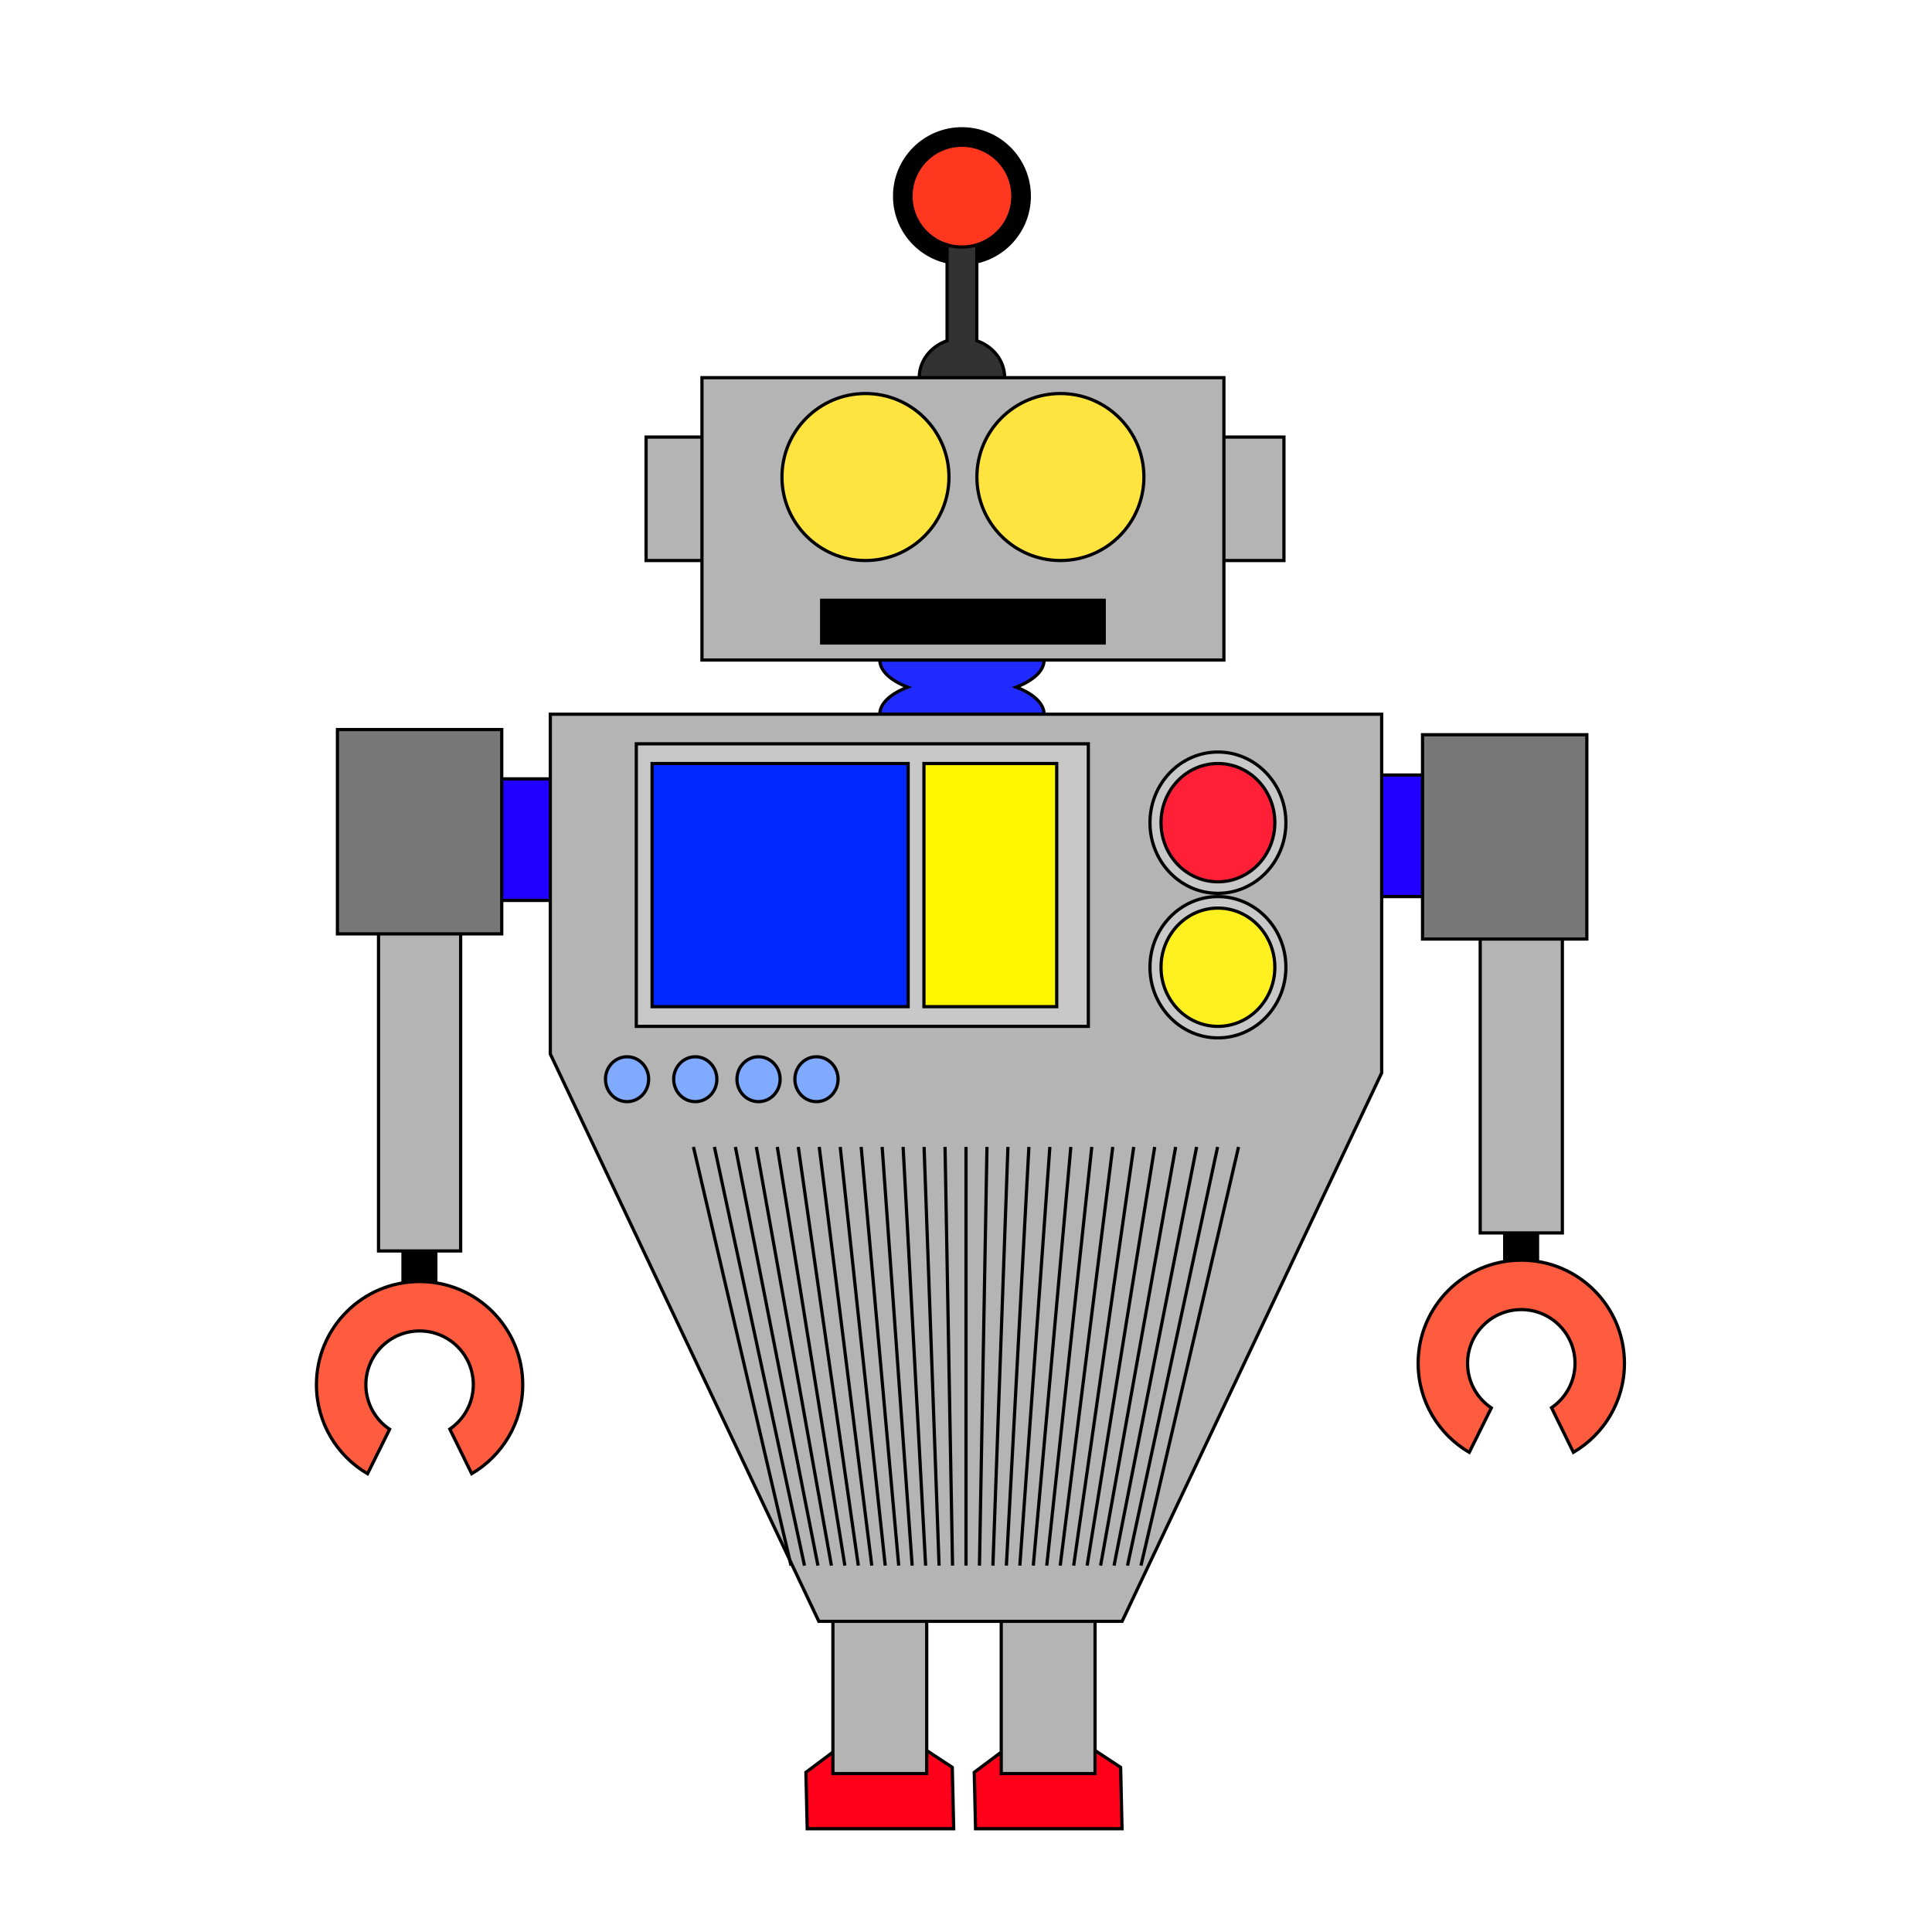
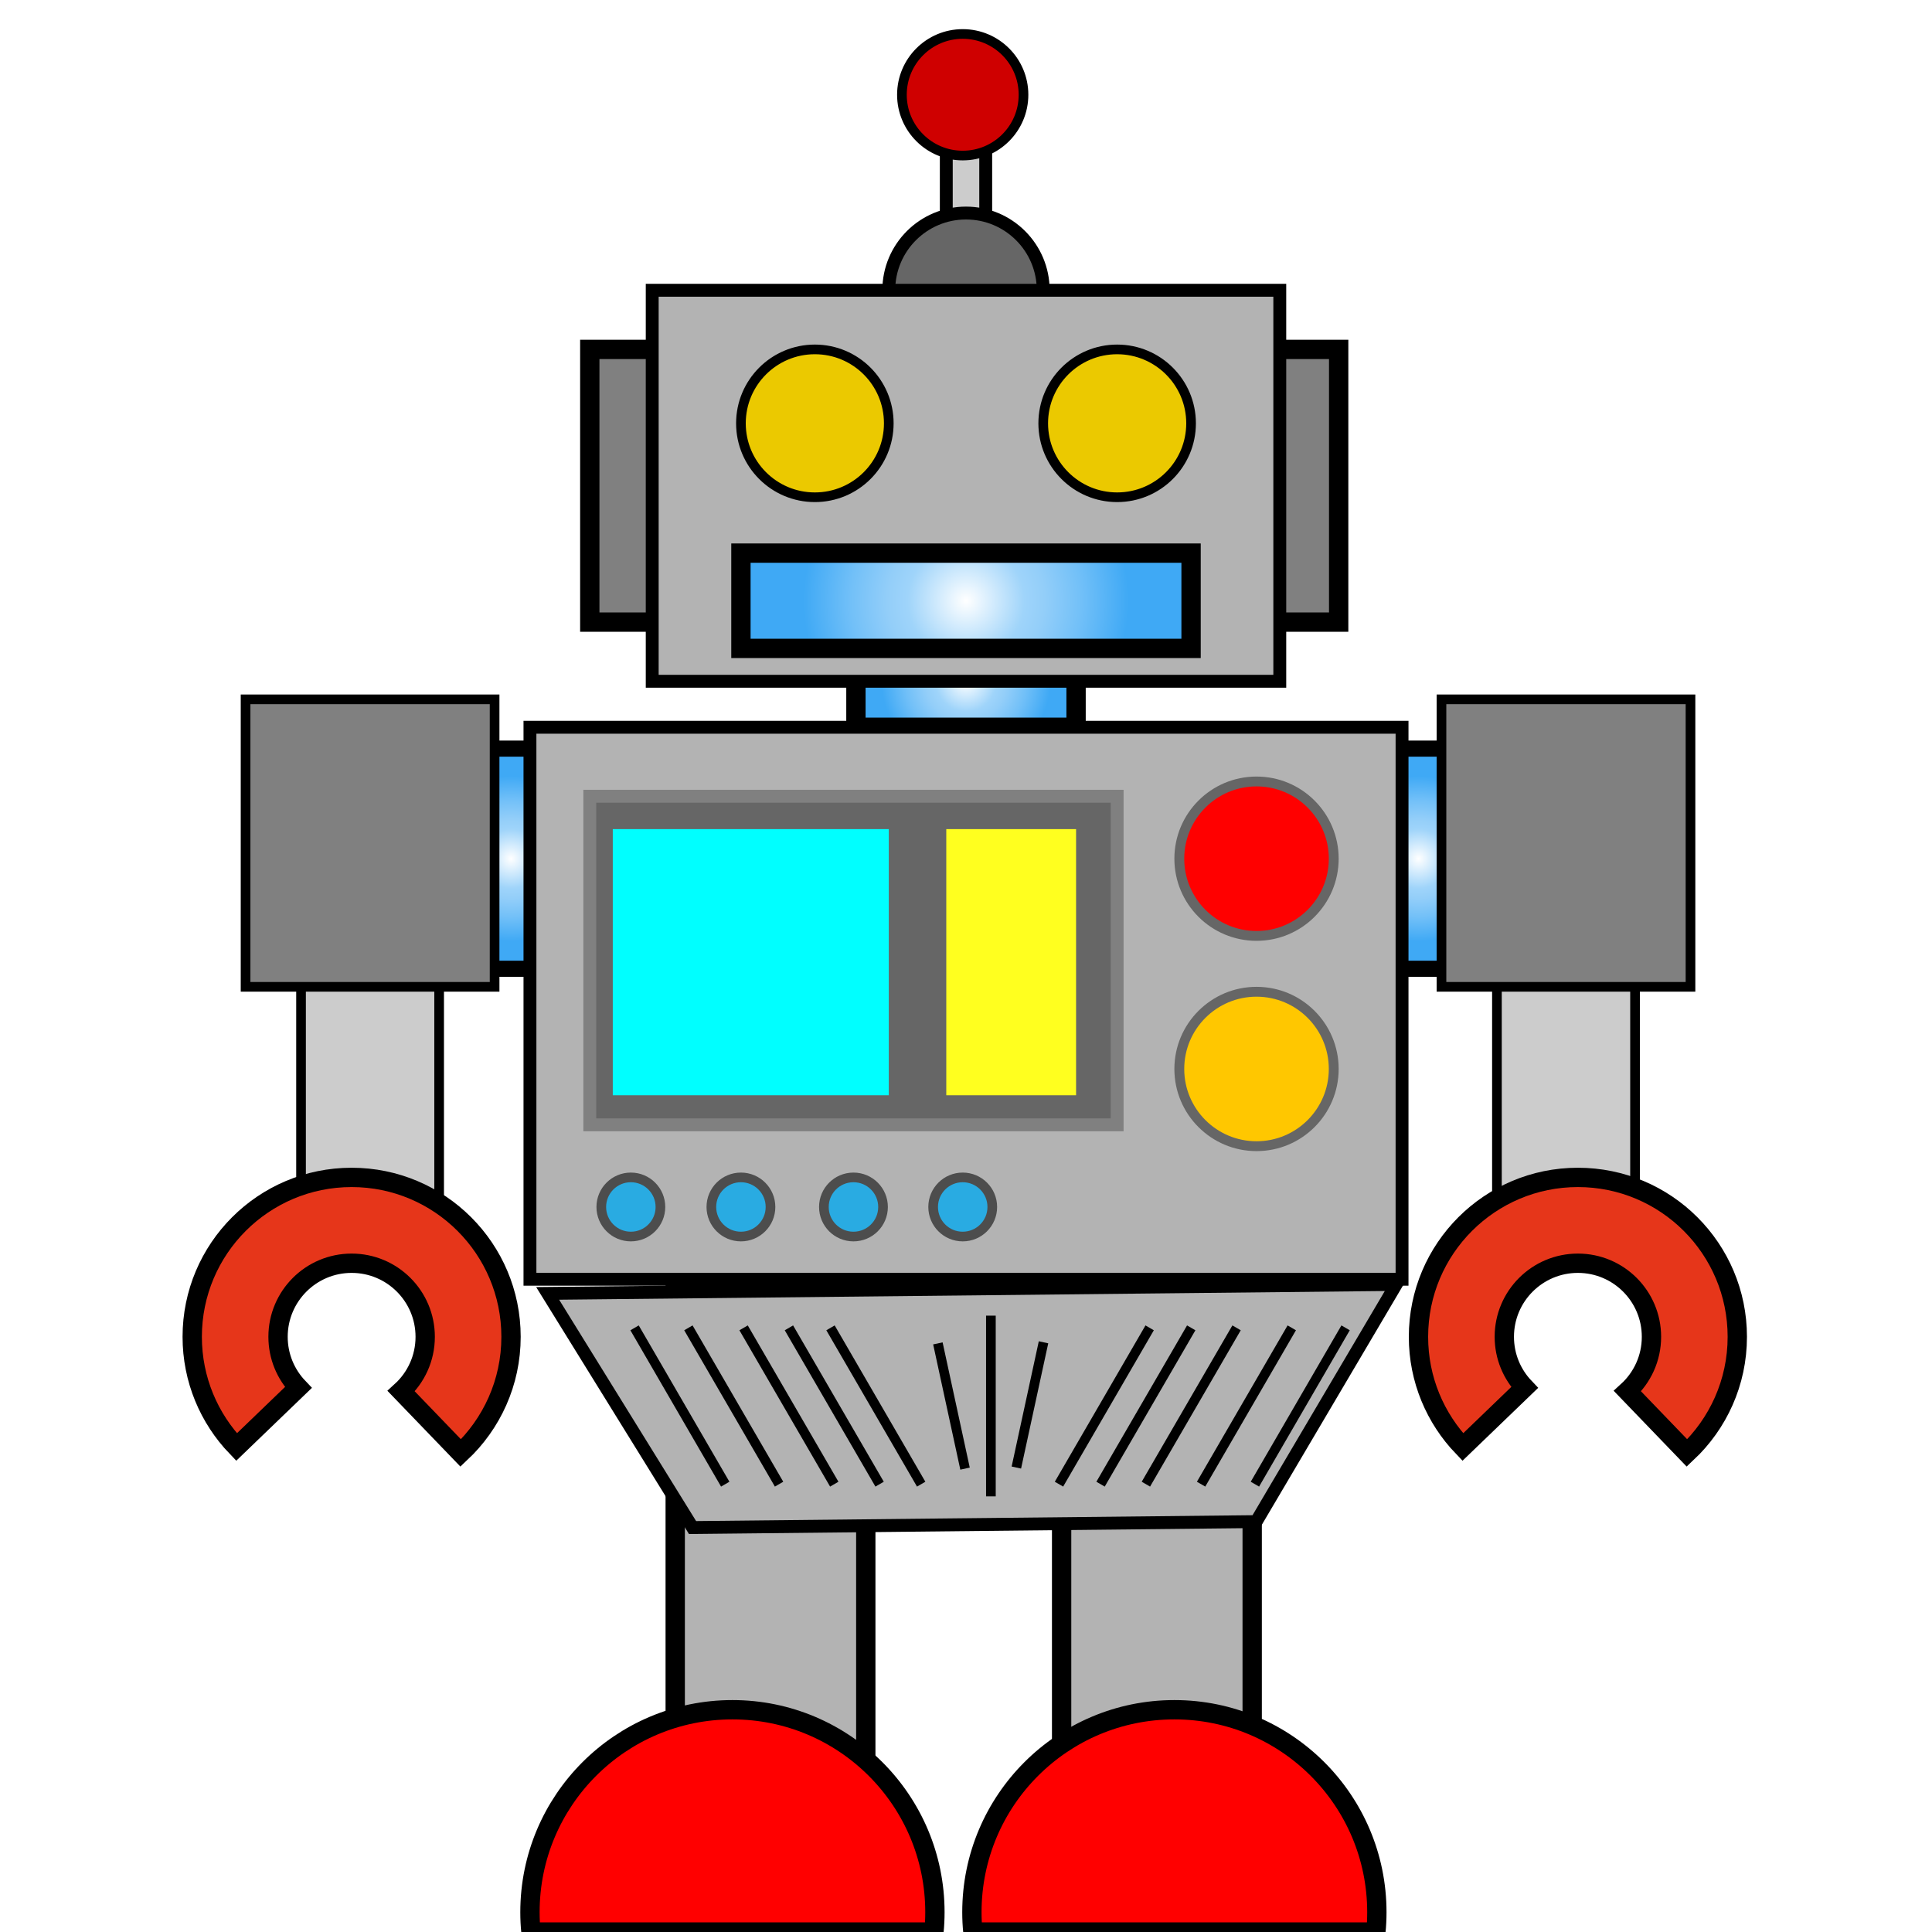
<svg xmlns="http://www.w3.org/2000/svg" version="1.1" id="Layer_1" x="0px" y="0px" width="600px" height="600px" viewBox="0 0 600 600" enable-background="new 0 0 600 600" xml:space="preserve">
+   <rect x="293.877" y="34.021" fill="#CCCCCC" stroke="#000000" stroke-width="4" width="12.246" height="36.734" />
+   <circle fill="#666666" stroke="#000000" stroke-width="4" cx="300" cy="90.144" r="23.98" />
+   <rect x="390.225" y="108.511" fill="#808080" stroke="#000000" stroke-width="6" width="25.511" height="84.694" />
+   <radialGradient id="SVGID_1_" cx="300" cy="211.571" r="26.197" gradientUnits="userSpaceOnUse">
+     <stop offset="0" style="stop-color:#FFFFFF" />
+     <stop offset="0.36" style="stop-color:#9FD4FA" />
+     <stop offset="0.483" style="stop-color:#93CEF9" />
+     <stop offset="0.708" style="stop-color:#72C0F8" />
+     <stop offset="1" style="stop-color:#3FA9F5" />
+   </radialGradient>
+   <rect x="265.816" y="197.286" fill="url(#SVGID_1_)" stroke="#000000" stroke-width="6" width="68.367" height="28.571" />
+   <rect x="183.163" y="108.51" fill="#808080" stroke="#000000" stroke-width="6" width="25.51" height="84.694" />
+   <rect x="202.551" y="90.144" fill="#B3B3B3" stroke="#000000" stroke-width="4" width="194.898" height="121.428" />
+   <circle fill="#CF0000" stroke="#000000" stroke-width="3" cx="298.98" cy="29.429" r="18.878" />
+   <circle fill="#EBC900" stroke="#000000" stroke-width="3" cx="253.061" cy="131.469" r="22.959" />
+   <circle fill="#EBC900" stroke="#000000" stroke-width="3" cx="346.939" cy="131.469" r="22.958" />
+   <radialGradient id="SVGID_2_" cx="300" cy="186.571" r="50.52" gradientUnits="userSpaceOnUse">
+     <stop offset="0" style="stop-color:#FFFFFF" />
+     <stop offset="0.36" style="stop-color:#9FD4FA" />
+     <stop offset="0.483" style="stop-color:#93CEF9" />
+     <stop offset="0.708" style="stop-color:#72C0F8" />
+     <stop offset="1" style="stop-color:#3FA9F5" />
+   </radialGradient>
+   <rect x="230.102" y="171.775" fill="url(#SVGID_2_)" stroke="#000000" stroke-width="6" width="139.795" height="29.592" />
+   <radialGradient id="SVGID_3_" cx="158.705" cy="266.674" r="25.675" gradientUnits="userSpaceOnUse">
+     <stop offset="0" style="stop-color:#FFFFFF" />
+     <stop offset="0.36" style="stop-color:#9FD4FA" />
+     <stop offset="0.483" style="stop-color:#93CEF9" />
+     <stop offset="0.708" style="stop-color:#72C0F8" />
+     <stop offset="1" style="stop-color:#3FA9F5" />
+   </radialGradient>
+   <rect x="146.459" y="232.491" fill="url(#SVGID_3_)" stroke="#000000" stroke-width="5" width="24.49" height="68.366" />
+   <rect x="209.694" y="397.282" fill="#B3B3B3" stroke="#000000" stroke-width="6" width="59.184" height="169.388" />
+   <rect x="329.695" y="402.388" fill="#B3B3B3" stroke="#000000" stroke-width="6" width="59.183" height="169.388" />
+   <radialGradient id="SVGID_4_" cx="440.521" cy="266.674" r="25.675" gradientUnits="userSpaceOnUse">
+     <stop offset="0" style="stop-color:#FFFFFF" />
+     <stop offset="0.36" style="stop-color:#9FD4FA" />
+     <stop offset="0.483" style="stop-color:#93CEF9" />
+     <stop offset="0.708" style="stop-color:#72C0F8" />
+     <stop offset="1" style="stop-color:#3FA9F5" />
+   </radialGradient>
+   <rect x="428.275" y="232.491" fill="url(#SVGID_4_)" stroke="#000000" stroke-width="5" width="24.49" height="68.366" />
+   <rect x="164.582" y="225.856" fill="#B3B3B3" stroke="#000000" stroke-width="4" width="270.836" height="171.426" />
+   <rect x="183.163" y="247.286" fill="#666666" stroke="#808080" stroke-width="4" width="163.776" height="102.041" />
+   <rect x="190.306" y="257.49" fill="#00FFFF" width="85.713" height="82.653" />
+   <rect x="293.877" y="257.49" fill="#FFFF1F" width="40.307" height="82.653" />
+   <circle fill="#666666" cx="390.224" cy="266.674" r="25.51" />
+   <circle fill="#666666" cx="390.224" cy="331.979" r="25.51" />
+   <circle fill="#FF0000" cx="390.225" cy="266.674" r="22.449" />
+   <circle fill="#FFC700" cx="390.225" cy="331.979" r="22.449" />
+   <circle fill="#29ABE2" stroke="#4D4D4D" stroke-width="3" cx="195.918" cy="374.837" r="9.184" />
+   <circle fill="#29ABE2" stroke="#4D4D4D" stroke-width="3" cx="230.102" cy="374.837" r="9.184" />
+   <circle fill="#29ABE2" stroke="#4D4D4D" stroke-width="3" cx="265.051" cy="374.837" r="9.184" />
+   <circle fill="#29ABE2" stroke="#4D4D4D" stroke-width="3" cx="298.979" cy="374.837" r="9.184" />
+   <rect x="93.49" y="257.489" fill="#CCCCCC" stroke="#000000" stroke-width="3" width="42.888" height="126.53" />
+   <rect x="464.887" y="257.489" fill="#CCCCCC" stroke="#000000" stroke-width="3" width="42.889" height="126.53" />
+   <rect x="447.663" y="217.185" fill="#808080" stroke="#000000" stroke-width="3" width="77.336" height="89.285" />
+   <rect x="76.266" y="217.185" fill="#808080" stroke="#000000" stroke-width="3" width="77.336" height="89.285" />
  <g>
-     <polygon fill="#FF001B" stroke="#000000" points="296.178,567.924 295.738,548.864 272.643,533.681 250.283,550.415    250.687,567.924  " />
-     <polygon fill="#FF001B" stroke="#000000" points="348.459,567.924 348.019,548.864 324.923,533.681 302.563,550.415    302.967,567.924  " />
+     <path fill="#E6361A" stroke="#000000" stroke-width="6" d="M86.35,415.158c0-12.619,10.23-22.849,22.85-22.849   c12.619,0,22.849,10.229,22.849,22.849c0,6.688-2.874,12.704-7.453,16.882l18.484,19.196c9.612-9.029,15.625-21.848,15.625-36.078   c0-27.342-22.164-49.505-49.505-49.505s-49.505,22.163-49.505,49.505c0,13.287,5.245,25.343,13.765,34.234l19.196-18.483   C88.751,426.811,86.35,421.267,86.35,415.158z" />
+   </g>
+   <g>
+     <path fill="#E6361A" stroke="#000000" stroke-width="6" d="M467.177,415.158c0-12.619,10.229-22.849,22.85-22.849   c12.619,0,22.85,10.229,22.85,22.849c0,6.688-2.875,12.704-7.453,16.882l18.484,19.196c9.611-9.029,15.625-21.848,15.625-36.078   c0-27.342-22.164-49.505-49.506-49.505s-49.506,22.163-49.506,49.505c0,13.287,5.245,25.343,13.766,34.234l19.195-18.483   C469.577,426.811,467.177,421.267,467.177,415.158z" />
+   </g>
+   <g>
+     <path fill="#FF0000" stroke="#000000" stroke-width="6" d="M290.347,593.856c0-34.729-28.153-62.882-62.882-62.882   c-34.729,0-62.882,28.153-62.882,62.882c0,2.072,0.103,4.122,0.299,6.144h125.167C290.245,597.979,290.347,595.929,290.347,593.856   z" />
+   </g>
+   <g>
+     <path fill="#FF0000" stroke="#000000" stroke-width="6" d="M427.596,593.856c0-34.729-28.152-62.882-62.882-62.882   s-62.882,28.153-62.882,62.882c0,2.072,0.103,4.122,0.299,6.144h125.166C427.494,597.979,427.596,595.929,427.596,593.856z" />
+   </g>
+   <g>
    <g>
-       <g>
-         <rect x="143.517" y="241.882" fill="#2100FF" stroke="#000000" width="36.734" height="37.755" />
-         <rect x="125.149" y="388.496" stroke="#000000" width="10.204" height="16.467" />
-         <rect x="117.551" y="258.533" fill="#B4B4B4" stroke="#000000" width="25.51" height="129.963" />
-         <rect x="104.797" y="226.573" fill="#787878" stroke="#000000" width="51.02" height="63.452" />
-         <path fill="#FF5B3F" stroke="#000000" d="M114.144,457.68l6.853-13.805c-4.449-2.997-7.376-8.08-7.376-13.849     c0-9.215,7.471-16.686,16.687-16.686c9.215,0,16.686,7.471,16.686,16.686c0,5.732-2.893,10.787-7.296,13.791l6.795,13.85     c9.479-5.563,15.848-15.855,15.848-27.64c0-17.691-14.342-32.033-32.032-32.033c-17.691,0-32.033,14.342-32.033,32.033     C98.274,441.821,104.653,452.119,114.144,457.68z" />
-       </g>
-       <g>
-         <rect x="415.362" y="240.689" fill="#2100FF" stroke="#000000" width="36.734" height="37.755" />
-         <rect x="467.293" y="382.896" stroke="#000000" width="10.205" height="16.467" />
-         <rect x="459.695" y="252.934" fill="#B4B4B4" stroke="#000000" width="25.51" height="129.963" />
-         <rect x="441.784" y="228.176" fill="#787878" stroke="#000000" width="51.02" height="63.452" />
-         <path fill="#FF5B3F" stroke="#000000" d="M456.288,451.045l6.853-13.805c-4.449-2.997-7.376-8.08-7.376-13.849     c0-9.215,7.471-16.686,16.687-16.686c9.215,0,16.686,7.471,16.686,16.686c0,5.732-2.893,10.787-7.296,13.791l6.795,13.85     c9.479-5.563,15.848-15.855,15.848-27.64c0-17.691-14.342-32.033-32.032-32.033c-17.691,0-32.033,14.342-32.033,32.033     C440.418,435.187,446.797,445.484,456.288,451.045z" />
-       </g>
-       <rect x="258.666" y="501.058" fill="#B4B4B4" stroke="#000000" width="29.13" height="49.744" />
-       <rect x="310.945" y="501.058" fill="#B4B4B4" stroke="#000000" width="29.131" height="49.744" />
-       <path fill="#1F2AFF" stroke="#000000" d="M315.605,213.393c5.299-2.057,8.646-5.065,8.646-8.418H273.23    c0,3.354,3.347,6.362,8.646,8.418c-5.299,2.057-8.646,5.065-8.646,8.418h51.021C324.251,218.458,320.904,215.45,315.605,213.393z" />
-       <g>
-         <polygon fill="#B4B4B4" stroke="#000000" points="170.906,221.812 170.906,327.334 254.287,503.516 348.484,503.516      429.094,333.189 429.094,221.812    " />
-         <rect x="197.607" y="230.996" fill="#C8C8C8" stroke="#000000" width="140.385" height="87.754" />
-         <rect x="202.516" y="237.118" fill="#0027FF" stroke="#000000" width="79.519" height="75.511" />
-         <rect x="286.943" y="237.118" fill="#FFF700" stroke="#000000" width="41.231" height="75.511" />
-         <ellipse fill="#C8C8C8" stroke="#000000" cx="378.241" cy="255.486" rx="21.106" ry="21.938" />
-         <ellipse fill="#C8C8C8" stroke="#000000" cx="378.239" cy="300.383" rx="21.106" ry="21.939" />
-         <ellipse fill="#FF1F37" stroke="#000000" cx="378.241" cy="255.486" rx="17.671" ry="18.368" />
-         <ellipse fill="#FFF01F" stroke="#000000" cx="378.241" cy="300.383" rx="17.671" ry="18.367" />
-         <ellipse fill="#7FAAFF" stroke="#000000" cx="194.74" cy="335.158" rx="6.704" ry="6.969" />
-         <ellipse fill="#7FAAFF" stroke="#000000" cx="215.925" cy="335.158" rx="6.704" ry="6.969" />
-         <ellipse fill="#7FAAFF" stroke="#000000" cx="235.571" cy="335.158" rx="6.704" ry="6.969" />
-         <ellipse fill="#7FAAFF" stroke="#000000" cx="253.565" cy="335.158" rx="6.704" ry="6.969" />
-       </g>
-       <g>
-         <rect x="200.647" y="135.735" fill="#B4B4B4" stroke="#000000" width="22.02" height="38.343" />
-         <rect x="376.721" y="135.735" fill="#B4B4B4" stroke="#000000" width="22.02" height="38.343" />
-         <g>
-           <circle stroke="#000000" cx="298.741" cy="60.913" r="20.918" />
-           <path fill="#323232" stroke="#000000" d="M303.357,105.823V70.607h-9.232v35.216c-5.047,1.732-8.649,6.206-8.649,11.468      c0,6.762,5.939,12.245,13.265,12.245c7.326,0,13.265-5.482,13.265-12.245C312.006,112.029,308.403,107.556,303.357,105.823z" />
-           <circle fill="#FF371F" stroke="#000000" cx="298.741" cy="60.913" r="15.816" />
-         </g>
-         <rect x="218.001" y="117.29" fill="#B4B4B4" stroke="#000000" width="162.091" height="87.685" />
-         <g>
-           <circle fill="#FFE43F" stroke="#000000" cx="268.777" cy="148.146" r="25.931" />
-           <circle fill="#FFE43F" stroke="#000000" cx="329.318" cy="148.146" r="25.931" />
-         </g>
-         <rect x="255.169" y="186.423" stroke="#000000" width="87.755" height="13.265" />
-       </g>
+       <polygon fill="#B3B3B3" stroke="#000000" stroke-width="4" points="215.077,474.394 390.13,472.551 433.586,398.901     170.078,401.674   " />
    </g>
    <g>
-       <g>
-         <line fill="#231F20" stroke="#000000" x1="215.354" y1="356.19" x2="245.663" y2="486.215" />
-         <line fill="#231F20" stroke="#000000" x1="221.866" y1="356.19" x2="249.843" y2="486.215" />
-         <line fill="#231F20" stroke="#000000" x1="228.377" y1="356.19" x2="254.022" y2="486.215" />
-         <line fill="#231F20" stroke="#000000" x1="234.888" y1="356.19" x2="258.203" y2="486.215" />
-         <line fill="#231F20" stroke="#000000" x1="241.399" y1="356.19" x2="262.382" y2="486.215" />
-         <line fill="#231F20" stroke="#000000" x1="247.911" y1="356.19" x2="266.562" y2="486.215" />
-         <line fill="#231F20" stroke="#000000" x1="254.422" y1="356.19" x2="270.742" y2="486.215" />
-         <line fill="#231F20" stroke="#000000" x1="260.933" y1="356.19" x2="274.922" y2="486.215" />
-         <line fill="#231F20" stroke="#000000" x1="267.444" y1="356.19" x2="279.102" y2="486.215" />
-         <line fill="#231F20" stroke="#000000" x1="273.956" y1="356.19" x2="283.281" y2="486.215" />
-         <line fill="#231F20" stroke="#000000" x1="280.467" y1="356.19" x2="287.461" y2="486.215" />
-         <line fill="#231F20" stroke="#000000" x1="286.978" y1="356.19" x2="291.641" y2="486.215" />
-         <line fill="#231F20" stroke="#000000" x1="293.489" y1="356.19" x2="295.821" y2="486.215" />
-         <line fill="#231F20" stroke="#000000" x1="300" y1="356.19" x2="300" y2="486.215" />
-         <line fill="#231F20" stroke="#000000" x1="306.512" y1="356.19" x2="304.18" y2="486.214" />
-         <line fill="#231F20" stroke="#000000" x1="313.022" y1="356.19" x2="308.359" y2="486.214" />
-         <line fill="#231F20" stroke="#000000" x1="319.534" y1="356.19" x2="312.54" y2="486.214" />
-         <line fill="#231F20" stroke="#000000" x1="326.045" y1="356.19" x2="316.72" y2="486.214" />
-         <line fill="#231F20" stroke="#000000" x1="332.557" y1="356.19" x2="320.899" y2="486.214" />
-         <line fill="#231F20" stroke="#000000" x1="339.067" y1="356.19" x2="325.079" y2="486.214" />
-         <line fill="#231F20" stroke="#000000" x1="345.579" y1="356.19" x2="329.259" y2="486.214" />
-         <line fill="#231F20" stroke="#000000" x1="352.09" y1="356.19" x2="333.438" y2="486.214" />
-         <line fill="#231F20" stroke="#000000" x1="358.602" y1="356.19" x2="337.619" y2="486.214" />
-         <line fill="#231F20" stroke="#000000" x1="365.112" y1="356.19" x2="341.799" y2="486.214" />
-         <line fill="#231F20" stroke="#000000" x1="371.624" y1="356.19" x2="345.979" y2="486.214" />
-         <line fill="#231F20" stroke="#000000" x1="378.135" y1="356.19" x2="350.158" y2="486.214" />
-         <line fill="#231F20" stroke="#000000" x1="384.646" y1="356.19" x2="354.338" y2="486.214" />
-       </g>
+       <line fill="none" stroke="#000000" stroke-width="3" x1="197.069" y1="412.374" x2="225.229" y2="460.922" />
+       <line fill="none" stroke="#000000" stroke-width="3" x1="213.787" y1="412.374" x2="241.947" y2="460.922" />
+       <line fill="none" stroke="#000000" stroke-width="3" x1="230.929" y1="412.374" x2="259.089" y2="460.922" />
+       <line fill="none" stroke="#000000" stroke-width="3" x1="245.009" y1="412.375" x2="273.169" y2="460.923" />
+       <line fill="none" stroke="#000000" stroke-width="3" x1="257.92" y1="412.374" x2="286.08" y2="460.922" />
+     </g>
+     <g>
+       <line fill="none" stroke="#000000" stroke-width="3" x1="417.885" y1="412.373" x2="389.725" y2="460.922" />
+       <line fill="none" stroke="#000000" stroke-width="3" x1="401.168" y1="412.373" x2="373.008" y2="460.922" />
+       <line fill="none" stroke="#000000" stroke-width="3" x1="384.026" y1="412.373" x2="355.866" y2="460.922" />
+       <line fill="none" stroke="#000000" stroke-width="3" x1="369.946" y1="412.375" x2="341.786" y2="460.922" />
+       <line fill="none" stroke="#000000" stroke-width="3" x1="357.035" y1="412.373" x2="328.875" y2="460.922" />
+     </g>
+     <g>
+       <line fill="none" stroke="#000000" stroke-width="3" x1="307.731" y1="408.587" x2="307.731" y2="464.711" />
+       <line fill="none" stroke="#000000" stroke-width="3" x1="291.269" y1="417.201" x2="299.702" y2="456.097" />
+       <line fill="none" stroke="#000000" stroke-width="3" x1="324.072" y1="416.863" x2="315.639" y2="455.759" />
    </g>
  </g>
</svg>
